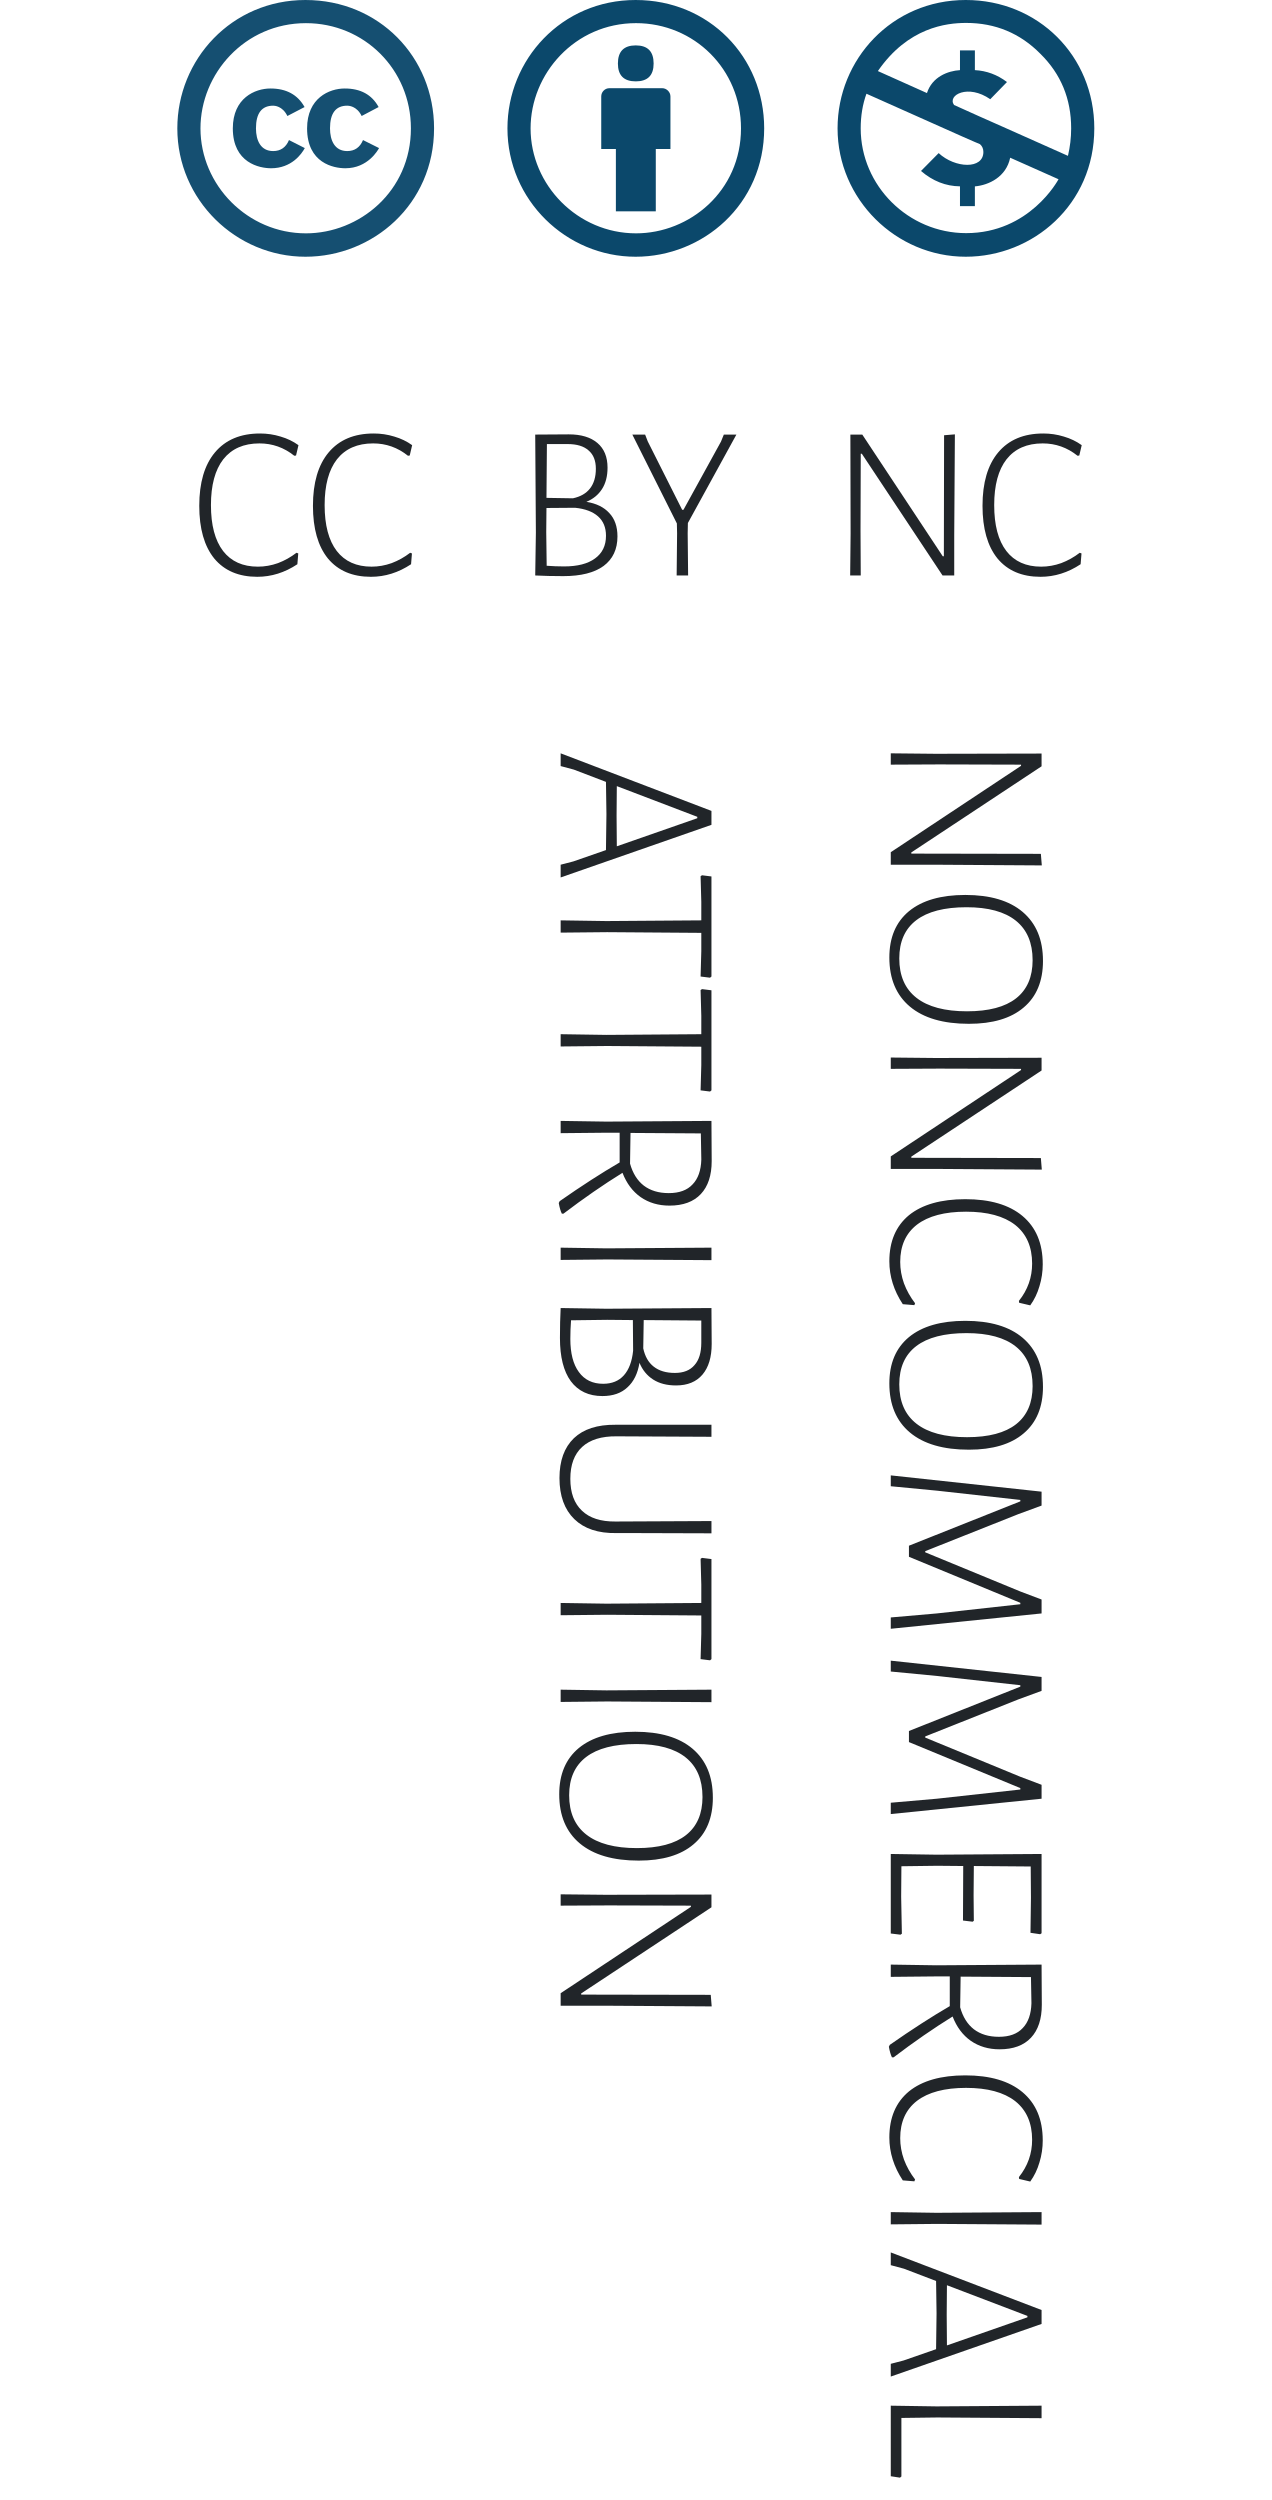
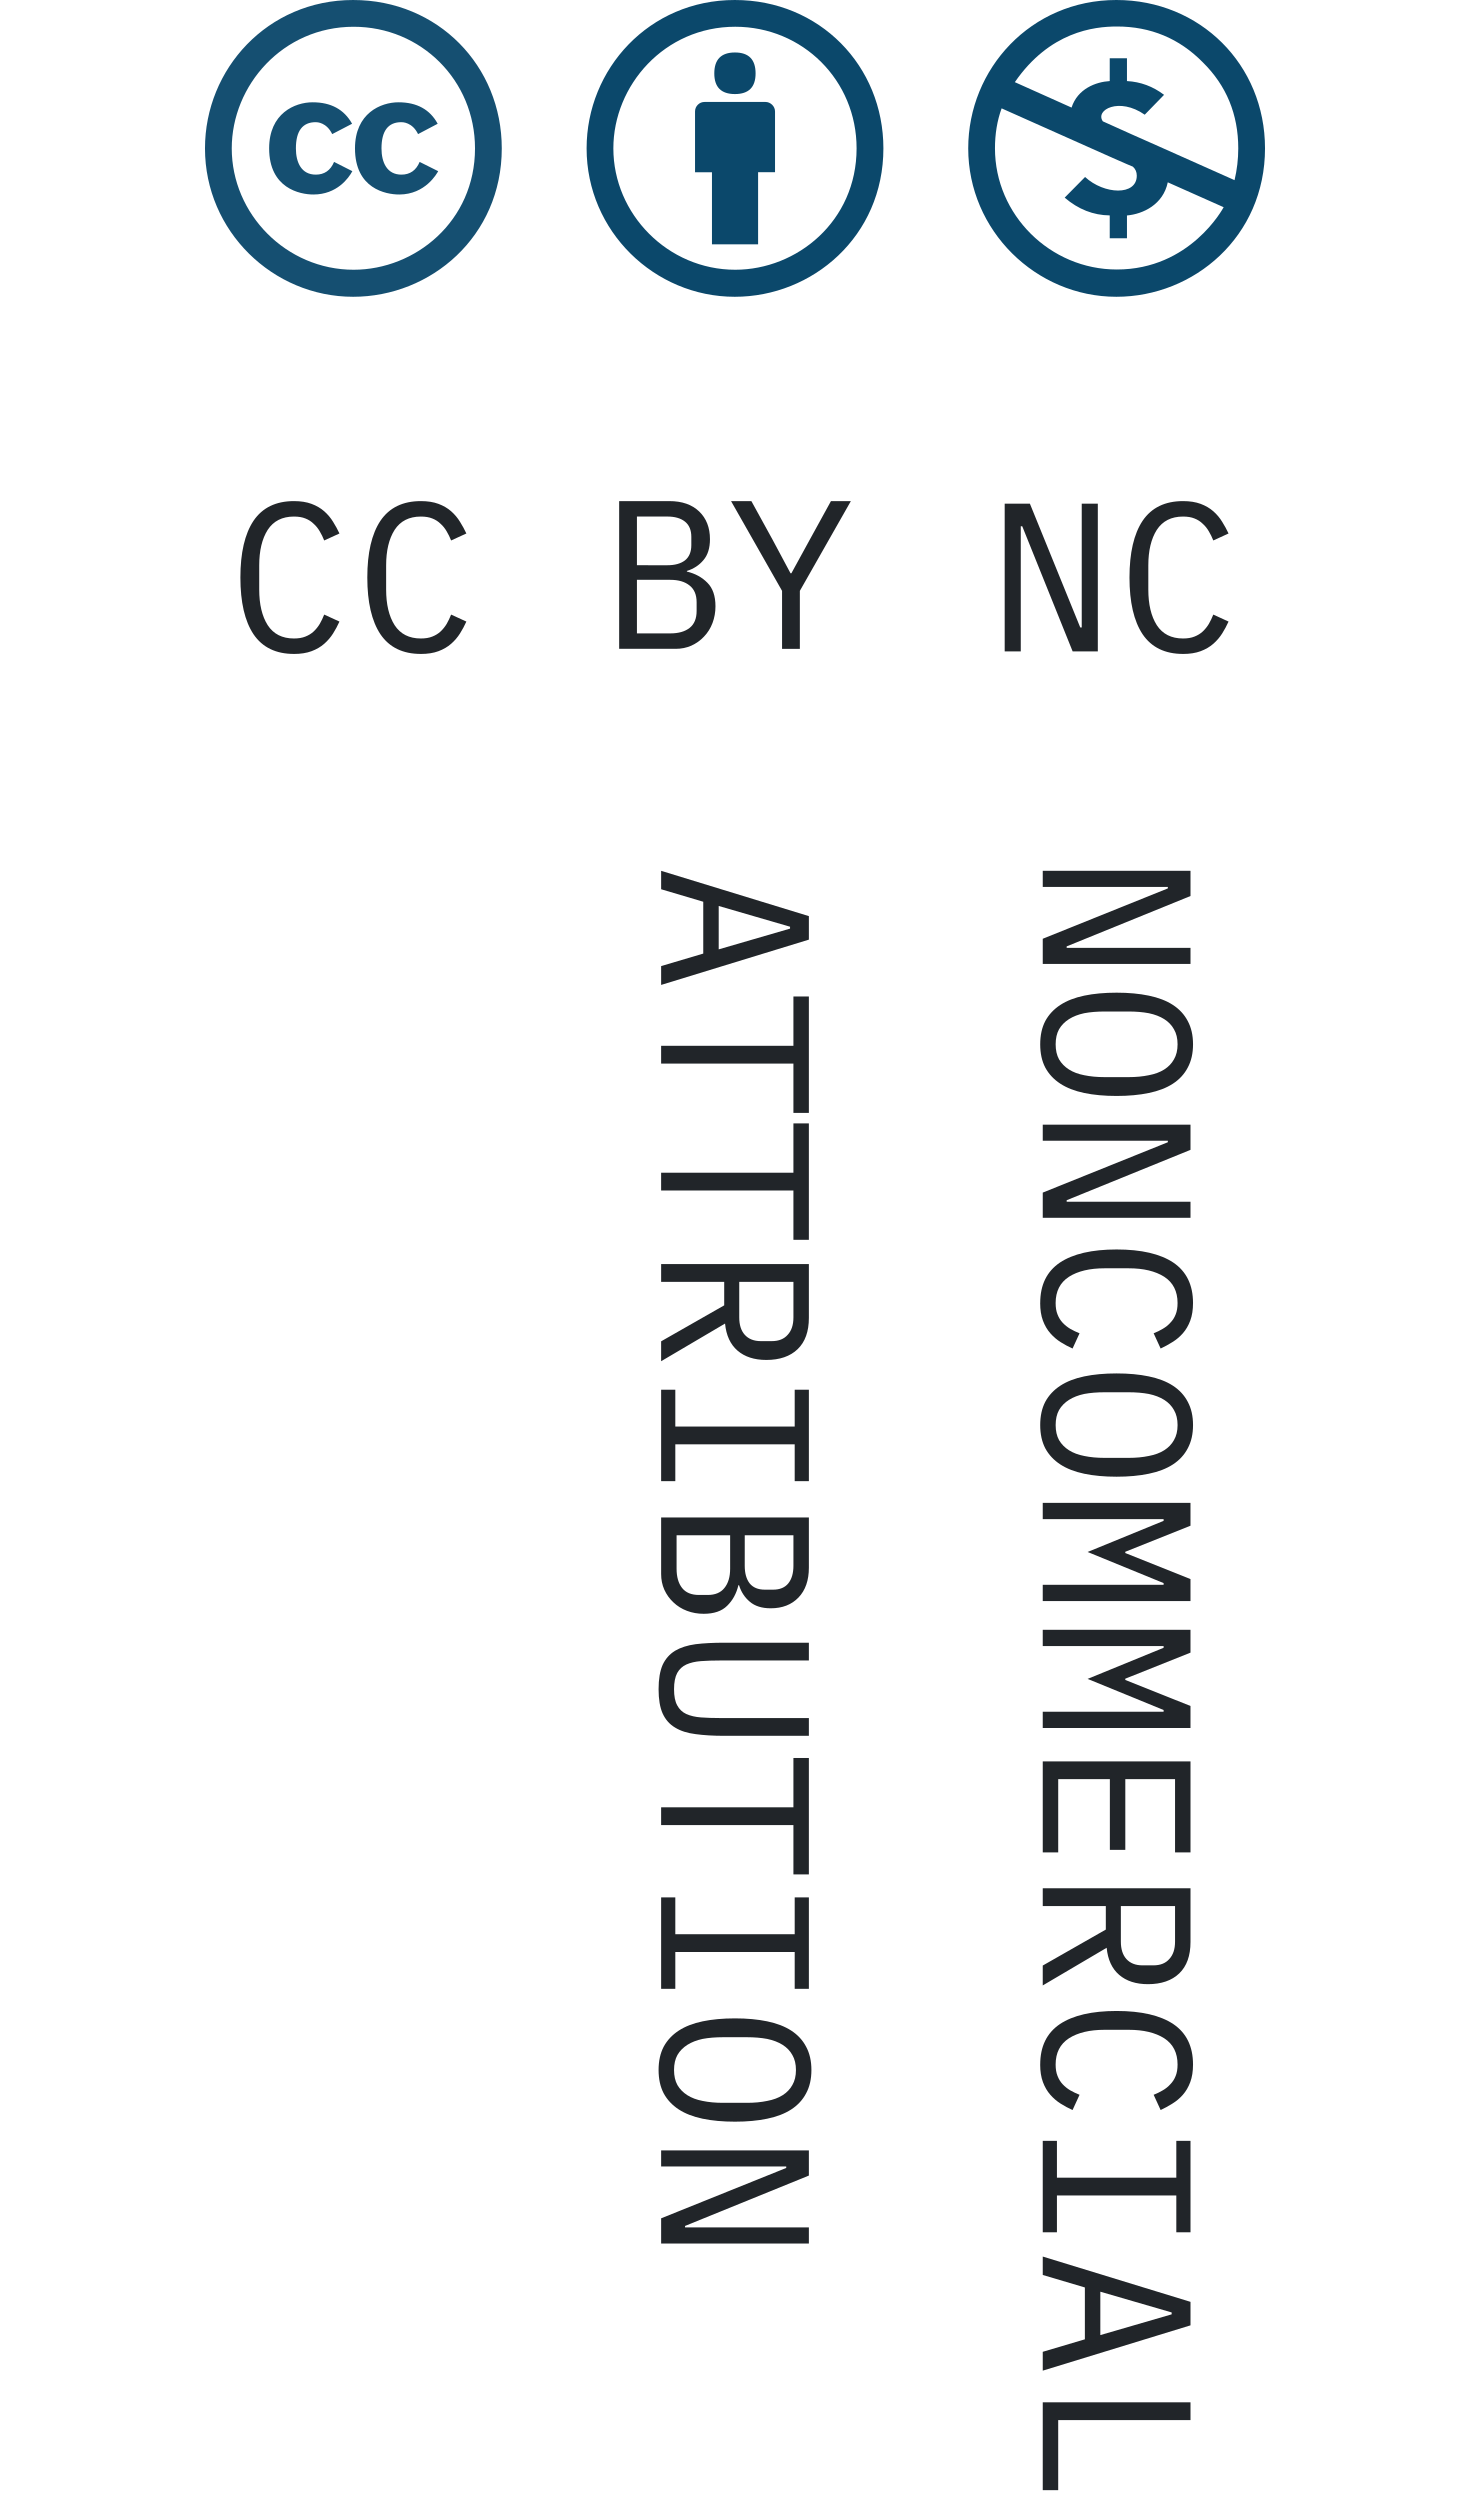
- <svg xmlns="http://www.w3.org/2000/svg" width="147mm" height="289mm" viewBox="0 0 147 289" version="1.1" id="svg8">
+ <svg xmlns="http://www.w3.org/2000/svg" width="147mm" height="250mm" viewBox="0 0 147 250" version="1.1" id="svg8">
  <defs id="defs2" />
-   <g id="layer1" transform="translate(0,-8)">
+   <g id="layer1" transform="translate(0,-47)">
    <g id="g2557" transform="matrix(0.4291124,0,0,0.4291124,-485.1733,-186.9193)">
-       <path style="opacity:0.96;fill:#0b486b;fill-opacity:1;stroke-width:0.139" d="m 1212.693,483.078 -4.632,2.41 c -1.315,-2.73 -3.519,-2.779 -3.829,-2.779 -3.086,0 -4.632,2.037 -4.632,6.113 0,3.287 1.284,6.113 4.632,6.113 2.018,0 3.437,-0.989 4.263,-2.965 l 4.26,2.161 c -0.86,1.605 -3.582,5.435 -9.078,5.435 -3.151,0 -10.313,-1.439 -10.313,-10.744 0,-8.184 5.996,-10.745 10.127,-10.745 4.284,-0.002 7.349,1.666 9.202,5 z m 19.947,0 -4.571,2.41 c -1.325,-2.757 -3.586,-2.779 -3.89,-2.779 -3.087,0 -4.632,2.037 -4.632,6.113 0,3.284 1.287,6.113 4.632,6.113 2.015,0 3.437,-0.989 4.258,-2.965 l 4.323,2.161 c -0.293,0.523 -2.983,5.435 -9.076,5.435 -3.164,0 -10.313,-1.376 -10.313,-10.744 0,-8.181 5.992,-10.745 10.128,-10.745 4.282,-0.002 7.332,1.666 9.142,5 z m -19.706,-28.839 c -19.915,0 -34.52,16.044 -34.52,34.581 0,19.311 15.841,34.581 34.52,34.581 18.118,0 34.643,-14.065 34.643,-34.581 0,-19.225 -14.867,-34.581 -34.643,-34.581 z m 0.121,62.861 c -15.693,0 -28.404,-12.974 -28.404,-28.28 0,-14.7 11.912,-28.344 28.407,-28.344 15.691,0 28.281,12.474 28.281,28.343 -0,16.969 -13.899,28.281 -28.284,28.281 z" id="path958-62" />
-       <path style="fill:#0b486b;fill-opacity:1;stroke-width:0.139" d="m 1311.256,480.23 v 14.139 h -3.946 v 16.803 h -10.751 v -16.789 h -3.946 v -14.153 c 0,-0.614 0.223,-1.143 0.641,-1.576 0.432,-0.432 0.962,-0.655 1.576,-0.655 h 14.209 c 0.572,0 1.088,0.223 1.548,0.655 0.432,0.446 0.669,0.962 0.669,1.576 z m -14.153,-8.882 c 0,-3.249 1.604,-4.88 4.811,-4.88 3.207,0 4.811,1.631 4.811,4.88 0,3.207 -1.603,4.811 -4.811,4.811 -3.207,0 -4.811,-1.604 -4.811,-4.811 z m 4.769,-17.109 c 19.773,0 34.637,15.352 34.637,34.581 0,20.512 -16.524,34.581 -34.637,34.581 -18.685,0 -34.526,-15.269 -34.526,-34.581 0,-18.532 14.6,-34.581 34.526,-34.581 z m 0.112,6.233 c -16.482,0 -28.404,13.651 -28.404,28.348 0,15.311 12.717,28.279 28.404,28.279 14.39,0 28.279,-11.309 28.279,-28.279 0.014,-15.868 -12.578,-28.348 -28.279,-28.348 z" id="path815-2" />
-       <path style="fill:#0b486b;fill-opacity:1;stroke-width:0.139" d="m 1390.804,454.238 c 19.494,0 34.637,15.046 34.637,34.581 0,20.526 -16.524,34.581 -34.637,34.581 -18.755,0 -34.526,-15.45 -34.526,-34.581 0,-18.532 14.6,-34.581 34.526,-34.581 z m -26.745,25.253 c -1.032,2.845 -1.548,5.954 -1.548,9.329 0,15.464 12.842,28.223 28.404,28.223 17.068,0 24.709,-14.195 24.89,-14.516 l -13.024,-5.801 c -1.074,5.173 -5.745,7.39 -9.51,7.725 v 5.313 h -4.016 v -5.327 c -3.835,-0.042 -7.335,-1.422 -10.5,-4.141 l 4.755,-4.811 c 4.42,4.1 12.048,4.434 12.048,-0.307 0,-0.865 -0.307,-1.562 -0.92,-2.106 -1.98,-0.837 -0.251,-0.014 -30.579,-13.582 z m 26.856,-19.076 c -5.354,0 -15.673,1.213 -23.775,12.968 l 13.219,5.926 c 1.395,-4.365 5.633,-5.982 8.896,-6.177 v -5.313 h 4.016 v 5.313 c 3.165,0.167 6.052,1.241 8.645,3.207 l -4.504,4.629 c -5.954,-4.169 -11.643,-1.116 -9.761,1.548 7.446,3.361 6.107,2.761 12.968,5.801 l 17.723,7.906 c 0.572,-2.426 0.865,-4.894 0.865,-7.404 0,-7.948 -2.761,-14.641 -8.269,-20.066 -5.48,-5.564 -12.159,-8.339 -20.024,-8.339 z" id="path848" />
-       <g aria-label="CC" transform="matrix(2.227343,0,0,2.227343,513.3617,302.3338)" style="font-style:normal;font-variant:normal;font-weight:normal;font-stretch:normal;font-size:26.667px;line-height:1;font-family:'Alegreya Sans Light';-inkscape-font-specification:'Alegreya Sans Light, ';text-align:center;letter-spacing:0px;word-spacing:0px;text-anchor:middle;fill:#212529;fill-opacity:1;stroke:none" id="flowRoot6821-8-9">
-         <path d="m 308.57,120.629 q 1.307,0 2.507,0.373 1.2,0.347 2.16,1.04 l -0.293,1.253 -0.213,0.027 q -1.867,-1.493 -4.213,-1.493 -2.853,0 -4.373,1.92 -1.493,1.92 -1.493,5.547 0,3.627 1.467,5.547 1.467,1.893 4.213,1.893 1.227,0 2.427,-0.427 1.2,-0.453 2.24,-1.253 l 0.213,0.08 -0.107,1.307 q -2.293,1.52 -4.853,1.52 -3.36,0 -5.2,-2.213 -1.813,-2.24 -1.813,-6.373 0,-4.187 1.893,-6.453 1.92,-2.293 5.44,-2.293 z" style="" id="path380" />
-         <path d="m 322.32,120.629 q 1.307,0 2.507,0.373 1.2,0.347 2.16,1.04 l -0.293,1.253 -0.213,0.027 q -1.867,-1.493 -4.213,-1.493 -2.853,0 -4.373,1.92 -1.493,1.92 -1.493,5.547 0,3.627 1.467,5.547 1.467,1.893 4.213,1.893 1.227,0 2.427,-0.427 1.2,-0.453 2.24,-1.253 l 0.213,0.08 -0.107,1.307 q -2.293,1.52 -4.853,1.52 -3.36,0 -5.2,-2.213 -1.813,-2.24 -1.813,-6.373 0,-4.187 1.893,-6.453 1.92,-2.293 5.44,-2.293 z" style="" id="path382" />
+       <g id="g4073" transform="translate(0,90.88529)">
+         <path id="path958-62" d="m 1212.693,483.078 -4.632,2.41 c -1.315,-2.73 -3.519,-2.779 -3.829,-2.779 -3.086,0 -4.632,2.037 -4.632,6.113 0,3.287 1.284,6.113 4.632,6.113 2.018,0 3.437,-0.989 4.263,-2.965 l 4.26,2.161 c -0.86,1.605 -3.582,5.435 -9.078,5.435 -3.151,0 -10.313,-1.439 -10.313,-10.744 0,-8.184 5.996,-10.745 10.127,-10.745 4.284,-0.002 7.349,1.666 9.202,5 z m 19.947,0 -4.571,2.41 c -1.325,-2.757 -3.586,-2.779 -3.89,-2.779 -3.087,0 -4.632,2.037 -4.632,6.113 0,3.284 1.287,6.113 4.632,6.113 2.015,0 3.437,-0.989 4.258,-2.965 l 4.323,2.161 c -0.293,0.523 -2.983,5.435 -9.076,5.435 -3.164,0 -10.313,-1.376 -10.313,-10.744 0,-8.181 5.992,-10.745 10.128,-10.745 4.282,-0.002 7.332,1.666 9.142,5 z m -19.706,-28.839 c -19.915,0 -34.52,16.044 -34.52,34.581 0,19.311 15.841,34.581 34.52,34.581 18.118,0 34.643,-14.065 34.643,-34.581 0,-19.225 -14.867,-34.581 -34.643,-34.581 z m 0.121,62.861 c -15.693,0 -28.404,-12.974 -28.404,-28.28 0,-14.7 11.912,-28.344 28.407,-28.344 15.691,0 28.281,12.474 28.281,28.343 0,16.969 -13.899,28.281 -28.284,28.281 z" style="opacity:0.96;fill:#0b486b;fill-opacity:1;stroke-width:0.139" />
+         <path id="path815-2" d="m 1311.256,480.23 v 14.139 h -3.946 v 16.803 h -10.751 v -16.789 h -3.946 v -14.153 c 0,-0.614 0.223,-1.143 0.641,-1.576 0.432,-0.432 0.962,-0.655 1.576,-0.655 h 14.209 c 0.572,0 1.088,0.223 1.548,0.655 0.432,0.446 0.669,0.962 0.669,1.576 z m -14.153,-8.882 c 0,-3.249 1.604,-4.88 4.811,-4.88 3.207,0 4.811,1.631 4.811,4.88 0,3.207 -1.603,4.811 -4.811,4.811 -3.207,0 -4.811,-1.604 -4.811,-4.811 z m 4.769,-17.109 c 19.773,0 34.637,15.352 34.637,34.581 0,20.512 -16.524,34.581 -34.637,34.581 -18.685,0 -34.526,-15.269 -34.526,-34.581 0,-18.532 14.6,-34.581 34.526,-34.581 z m 0.112,6.233 c -16.482,0 -28.404,13.651 -28.404,28.348 0,15.311 12.717,28.279 28.404,28.279 14.39,0 28.279,-11.309 28.279,-28.279 0.014,-15.868 -12.578,-28.348 -28.279,-28.348 z" style="fill:#0b486b;fill-opacity:1;stroke-width:0.139" />
+         <path id="path848" d="m 1390.804,454.238 c 19.494,0 34.637,15.046 34.637,34.581 0,20.526 -16.524,34.581 -34.637,34.581 -18.755,0 -34.526,-15.45 -34.526,-34.581 0,-18.532 14.6,-34.581 34.526,-34.581 z m -26.745,25.253 c -1.032,2.845 -1.548,5.954 -1.548,9.329 0,15.464 12.842,28.223 28.404,28.223 17.068,0 24.709,-14.195 24.89,-14.516 l -13.024,-5.801 c -1.074,5.173 -5.745,7.39 -9.51,7.725 v 5.313 h -4.016 v -5.327 c -3.835,-0.042 -7.335,-1.422 -10.5,-4.141 l 4.755,-4.811 c 4.42,4.1 12.048,4.434 12.048,-0.307 0,-0.865 -0.307,-1.562 -0.92,-2.106 -1.98,-0.837 -0.251,-0.014 -30.579,-13.582 z m 26.856,-19.076 c -5.354,0 -15.673,1.213 -23.775,12.968 l 13.219,5.926 c 1.395,-4.365 5.633,-5.982 8.896,-6.177 v -5.313 h 4.016 v 5.313 c 3.165,0.167 6.052,1.241 8.645,3.207 l -4.504,4.629 c -5.954,-4.169 -11.643,-1.116 -9.761,1.548 7.446,3.361 6.107,2.761 12.968,5.801 l 17.723,7.906 c 0.572,-2.426 0.865,-4.894 0.865,-7.404 0,-7.948 -2.761,-14.641 -8.269,-20.066 -5.48,-5.564 -12.159,-8.339 -20.024,-8.339 z" style="fill:#0b486b;fill-opacity:1;stroke-width:0.139" />
+         <g id="g2833" transform="matrix(5.328552,0,0,5.328552,1046.473,-434.8444)" style="fill:#212529;fill-opacity:1" />
+         <g id="g1762" transform="translate(23.18588)" style="fill:#212529;fill-opacity:1" />
+         <g id="flowRoot6821-8" style="font-style:normal;font-variant:normal;font-weight:normal;font-stretch:normal;font-size:26.667px;line-height:1;font-family:'IBM Plex Mono';-inkscape-font-specification:'IBM Plex Mono';text-align:center;letter-spacing:0px;word-spacing:0px;text-anchor:middle;fill:#212529;fill-opacity:1;stroke:none" transform="matrix(2.227343,0,0,2.227343,513.5858,300.2928)" aria-label="CC">
+           <path id="path3968" style="font-style:normal;font-variant:normal;font-weight:normal;font-stretch:normal;font-size:22.146px;font-family:'IBM Plex Mono';-inkscape-font-specification:'IBM Plex Mono';fill:#212529;fill-opacity:1" d="m 307.792,137.535 q -2.835,0 -4.23,-2.06 -1.373,-2.06 -1.373,-5.935 0,-3.876 1.373,-5.935 1.395,-2.06 4.23,-2.06 1.063,0 1.838,0.288 0.775,0.288 1.329,0.775 0.554,0.487 0.93,1.107 0.376,0.598 0.664,1.218 l -1.595,0.731 q -0.199,-0.509 -0.465,-0.952 -0.266,-0.465 -0.642,-0.797 -0.354,-0.354 -0.864,-0.554 -0.487,-0.199 -1.196,-0.199 -1.838,0 -2.746,1.395 -0.886,1.395 -0.886,3.721 v 2.525 q 0,2.325 0.886,3.721 0.908,1.395 2.746,1.395 0.709,0 1.196,-0.199 0.509,-0.199 0.864,-0.531 0.376,-0.354 0.642,-0.797 0.266,-0.465 0.465,-0.974 l 1.595,0.731 q -0.288,0.642 -0.664,1.24 -0.376,0.598 -0.93,1.085 -0.554,0.487 -1.329,0.775 -0.775,0.288 -1.838,0.288 z" />
+           <path id="path3970" style="font-style:normal;font-variant:normal;font-weight:normal;font-stretch:normal;font-size:22.146px;font-family:'IBM Plex Mono';-inkscape-font-specification:'IBM Plex Mono';fill:#212529;fill-opacity:1" d="m 321.071,137.535 q -2.835,0 -4.23,-2.06 -1.373,-2.06 -1.373,-5.935 0,-3.876 1.373,-5.935 1.395,-2.06 4.23,-2.06 1.063,0 1.838,0.288 0.775,0.288 1.329,0.775 0.554,0.487 0.93,1.107 0.376,0.598 0.664,1.218 l -1.595,0.731 q -0.199,-0.509 -0.465,-0.952 -0.266,-0.465 -0.642,-0.797 -0.354,-0.354 -0.864,-0.554 -0.487,-0.199 -1.196,-0.199 -1.838,0 -2.746,1.395 -0.886,1.395 -0.886,3.721 v 2.525 q 0,2.325 0.886,3.721 0.908,1.395 2.746,1.395 0.709,0 1.196,-0.199 0.509,-0.199 0.864,-0.531 0.376,-0.354 0.642,-0.797 0.266,-0.465 0.465,-0.974 l 1.595,0.731 q -0.288,0.642 -0.664,1.24 -0.376,0.598 -0.93,1.085 -0.554,0.487 -1.329,0.775 -0.775,0.288 -1.838,0.288 z" />
+         </g>
+         <g id="flowRoot6821-8-3" style="font-style:normal;font-variant:normal;font-weight:normal;font-stretch:normal;font-size:26.667px;line-height:1;font-family:'IBM Plex Mono';-inkscape-font-specification:'IBM Plex Mono';text-align:center;letter-spacing:0px;word-spacing:0px;text-anchor:middle;fill:#212529;fill-opacity:1;stroke:none" transform="matrix(2.227343,0,0,2.227343,600.9639,299.7008)" aria-label="BY">
+           <path id="path3973" style="font-style:normal;font-variant:normal;font-weight:normal;font-stretch:normal;font-size:22.146px;font-family:'IBM Plex Mono';-inkscape-font-specification:'IBM Plex Mono';fill:#212529;fill-opacity:1" d="m 302.588,121.811 h 5.249 q 1.993,0 3.123,1.085 1.129,1.085 1.129,2.901 0,1.395 -0.687,2.192 -0.664,0.797 -1.727,1.129 v 0.066 q 1.307,0.31 2.148,1.174 0.842,0.842 0.842,2.458 0,0.93 -0.31,1.75 -0.31,0.819 -0.886,1.417 -0.554,0.598 -1.329,0.952 -0.753,0.332 -1.639,0.332 h -5.913 z m 5.359,13.841 q 1.284,0 2.015,-0.576 0.731,-0.576 0.731,-1.772 v -0.908 q 0,-1.174 -0.731,-1.75 -0.731,-0.598 -2.015,-0.598 h -3.499 v 5.603 z m -0.31,-7.131 q 1.174,0 1.838,-0.509 0.664,-0.532 0.664,-1.595 v -0.864 q 0,-1.063 -0.664,-1.595 -0.664,-0.532 -1.838,-0.532 h -3.189 v 5.094 z" />
+           <path id="path3975" style="font-style:normal;font-variant:normal;font-weight:normal;font-stretch:normal;font-size:22.146px;font-family:'IBM Plex Mono';-inkscape-font-specification:'IBM Plex Mono';fill:#212529;fill-opacity:1" d="m 319.632,137.269 v -6.068 l -5.337,-9.39 h 2.126 l 2.215,4.031 1.882,3.521 h 0.089 l 1.927,-3.521 2.215,-4.031 h 2.082 l -5.337,9.39 v 6.068 z" />
+         </g>
+         <g id="flowRoot6821-8-35" style="font-style:normal;font-variant:normal;font-weight:normal;font-stretch:normal;font-size:26.667px;line-height:1;font-family:'IBM Plex Mono';-inkscape-font-specification:'IBM Plex Mono';text-align:center;letter-spacing:0px;word-spacing:0px;text-anchor:middle;fill:#212529;fill-opacity:1;stroke:none" transform="matrix(2.227343,0,0,2.227343,691.2029,300.2928)" aria-label="NC">
+           <path id="path3978" style="font-style:normal;font-variant:normal;font-weight:normal;font-stretch:normal;font-size:22.146px;font-family:'IBM Plex Mono';-inkscape-font-specification:'IBM Plex Mono';fill:#212529;fill-opacity:1" d="m 304.249,124.18 h -0.155 v 13.088 h -1.683 v -15.458 h 2.635 l 5.271,12.955 h 0.155 v -12.955 h 1.683 v 15.458 h -2.635 z" />
+           <path id="path3980" style="font-style:normal;font-variant:normal;font-weight:normal;font-stretch:normal;font-size:22.146px;font-family:'IBM Plex Mono';-inkscape-font-specification:'IBM Plex Mono';fill:#212529;fill-opacity:1" d="m 321.071,137.535 q -2.835,0 -4.23,-2.06 -1.373,-2.06 -1.373,-5.935 0,-3.876 1.373,-5.935 1.395,-2.06 4.23,-2.06 1.063,0 1.838,0.288 0.775,0.288 1.329,0.775 0.554,0.487 0.93,1.107 0.376,0.598 0.664,1.218 l -1.595,0.731 q -0.199,-0.509 -0.465,-0.952 -0.266,-0.465 -0.642,-0.797 -0.354,-0.354 -0.864,-0.554 -0.487,-0.199 -1.196,-0.199 -1.838,0 -2.746,1.395 -0.886,1.395 -0.886,3.721 v 2.525 q 0,2.325 0.886,3.721 0.908,1.395 2.746,1.395 0.709,0 1.196,-0.199 0.509,-0.199 0.864,-0.531 0.376,-0.354 0.642,-0.797 0.266,-0.465 0.465,-0.974 l 1.595,0.731 q -0.288,0.642 -0.664,1.24 -0.376,0.598 -0.93,1.085 -0.554,0.487 -1.329,0.775 -0.775,0.288 -1.838,0.288 z" />
+         </g>
+         <g id="flowRoot6821-8-6-3-2" style="font-style:normal;font-variant:normal;font-weight:normal;font-stretch:normal;font-size:20.691px;line-height:1;font-family:Static;-inkscape-font-specification:Static;text-align:center;letter-spacing:0px;word-spacing:0px;text-anchor:middle;fill:#212529;fill-opacity:1;stroke:none" transform="matrix(0,2.383999,-2.383999,0,1689.781,97.09932)" aria-label="NONCOMMERCIAL">
+           <path id="path3983" style="font-style:normal;font-variant:normal;font-weight:normal;font-stretch:normal;font-size:20.691px;font-family:'IBM Plex Mono';-inkscape-font-specification:'IBM Plex Mono';fill:#212529;fill-opacity:1" d="m 236.649,120.379 h -0.145 v 12.228 h -1.573 v -14.442 h 2.462 l 4.924,12.104 h 0.145 v -12.104 h 1.572 v 14.442 h -2.462 z" />
+           <path id="path3985" style="font-style:normal;font-variant:normal;font-weight:normal;font-stretch:normal;font-size:20.691px;font-family:'IBM Plex Mono';-inkscape-font-specification:'IBM Plex Mono';fill:#212529;fill-opacity:1" d="m 251.89,132.856 q -1.324,0 -2.276,-0.497 -0.952,-0.517 -1.572,-1.469 -0.621,-0.952 -0.91,-2.338 -0.29,-1.386 -0.29,-3.166 0,-1.759 0.29,-3.145 0.29,-1.407 0.91,-2.359 0.621,-0.952 1.572,-1.448 0.952,-0.517 2.276,-0.517 1.324,0 2.276,0.517 0.952,0.497 1.572,1.448 0.621,0.952 0.91,2.359 0.29,1.386 0.29,3.145 0,1.779 -0.29,3.166 -0.29,1.386 -0.91,2.338 -0.621,0.952 -1.572,1.469 -0.952,0.497 -2.276,0.497 z m 0,-1.51 q 0.869,0 1.469,-0.331 0.6,-0.352 0.993,-0.972 0.393,-0.621 0.559,-1.49 0.186,-0.89 0.186,-1.986 v -2.359 q 0,-1.076 -0.186,-1.966 -0.166,-0.89 -0.559,-1.51 -0.393,-0.621 -0.993,-0.952 -0.6,-0.352 -1.469,-0.352 -0.869,0 -1.469,0.352 -0.6,0.331 -0.993,0.952 -0.393,0.621 -0.579,1.51 -0.166,0.89 -0.166,1.966 v 2.359 q 0,1.097 0.166,1.986 0.186,0.869 0.579,1.49 0.393,0.621 0.993,0.972 0.6,0.331 1.469,0.331 z" />
+           <path id="path3987" style="font-style:normal;font-variant:normal;font-weight:normal;font-stretch:normal;font-size:20.691px;font-family:'IBM Plex Mono';-inkscape-font-specification:'IBM Plex Mono';fill:#212529;fill-opacity:1" d="m 261.462,120.379 h -0.145 v 12.228 h -1.573 v -14.442 h 2.462 l 4.924,12.104 h 0.145 v -12.104 h 1.572 v 14.442 h -2.462 z" />
+           <path id="path3989" style="font-style:normal;font-variant:normal;font-weight:normal;font-stretch:normal;font-size:20.691px;font-family:'IBM Plex Mono';-inkscape-font-specification:'IBM Plex Mono';fill:#212529;fill-opacity:1" d="m 277.179,132.856 q -2.648,0 -3.952,-1.924 -1.283,-1.924 -1.283,-5.545 0,-3.621 1.283,-5.545 1.304,-1.924 3.952,-1.924 0.993,0 1.717,0.269 0.724,0.269 1.241,0.724 0.517,0.455 0.869,1.035 0.352,0.559 0.621,1.138 l -1.49,0.683 q -0.186,-0.476 -0.435,-0.89 -0.248,-0.434 -0.6,-0.745 -0.331,-0.331 -0.807,-0.517 -0.455,-0.186 -1.117,-0.186 -1.717,0 -2.566,1.304 -0.828,1.304 -0.828,3.476 v 2.359 q 0,2.173 0.828,3.476 0.848,1.304 2.566,1.304 0.662,0 1.117,-0.186 0.476,-0.186 0.807,-0.497 0.352,-0.331 0.6,-0.745 0.248,-0.435 0.435,-0.91 l 1.49,0.683 q -0.269,0.6 -0.621,1.159 -0.352,0.559 -0.869,1.014 -0.517,0.455 -1.241,0.724 -0.724,0.269 -1.717,0.269 z" />
+           <path id="path3991" style="font-style:normal;font-variant:normal;font-weight:normal;font-stretch:normal;font-size:20.691px;font-family:'IBM Plex Mono';-inkscape-font-specification:'IBM Plex Mono';fill:#212529;fill-opacity:1" d="m 289.109,132.856 q -1.324,0 -2.276,-0.497 -0.952,-0.517 -1.572,-1.469 -0.621,-0.952 -0.91,-2.338 -0.29,-1.386 -0.29,-3.166 0,-1.759 0.29,-3.145 0.29,-1.407 0.91,-2.359 0.621,-0.952 1.572,-1.448 0.952,-0.517 2.276,-0.517 1.324,0 2.276,0.517 0.952,0.497 1.572,1.448 0.621,0.952 0.91,2.359 0.29,1.386 0.29,3.145 0,1.779 -0.29,3.166 -0.29,1.386 -0.91,2.338 -0.621,0.952 -1.572,1.469 -0.952,0.497 -2.276,0.497 z m 0,-1.51 q 0.869,0 1.469,-0.331 0.6,-0.352 0.993,-0.972 0.393,-0.621 0.559,-1.49 0.186,-0.89 0.186,-1.986 v -2.359 q 0,-1.076 -0.186,-1.966 -0.166,-0.89 -0.559,-1.51 -0.393,-0.621 -0.993,-0.952 -0.6,-0.352 -1.469,-0.352 -0.869,0 -1.469,0.352 -0.6,0.331 -0.993,0.952 -0.393,0.621 -0.579,1.51 -0.166,0.89 -0.166,1.966 v 2.359 q 0,1.097 0.166,1.986 0.186,0.869 0.579,1.49 0.393,0.621 0.993,0.972 0.6,0.331 1.469,0.331 z" />
+           <path id="path3993" style="font-style:normal;font-variant:normal;font-weight:normal;font-stretch:normal;font-size:20.691px;font-family:'IBM Plex Mono';-inkscape-font-specification:'IBM Plex Mono';fill:#212529;fill-opacity:1" d="m 304.723,125.366 v -4.573 h -0.166 l -3.042,7.428 -3.042,-7.428 h -0.166 v 4.573 7.242 h -1.593 v -14.442 h 2.235 l 2.545,6.373 h 0.124 l 2.545,-6.373 h 2.152 v 14.442 h -1.593 z" />
+           <path id="path3995" style="font-style:normal;font-variant:normal;font-weight:normal;font-stretch:normal;font-size:20.691px;font-family:'IBM Plex Mono';-inkscape-font-specification:'IBM Plex Mono';fill:#212529;fill-opacity:1" d="m 317.129,125.366 v -4.573 h -0.166 l -3.042,7.428 -3.042,-7.428 h -0.166 v 4.573 7.242 h -1.593 v -14.442 h 2.235 l 2.545,6.373 h 0.124 l 2.545,-6.373 h 2.152 v 14.442 h -1.593 z" />
+           <path id="path3997" style="font-style:normal;font-variant:normal;font-weight:normal;font-stretch:normal;font-size:20.691px;font-family:'IBM Plex Mono';-inkscape-font-specification:'IBM Plex Mono';fill:#212529;fill-opacity:1" d="m 321.983,132.607 v -14.442 h 8.897 v 1.51 h -7.159 v 4.862 h 6.911 v 1.51 h -6.911 v 5.049 h 7.159 v 1.51 z" />
+           <path id="path3999" style="font-style:normal;font-variant:normal;font-weight:normal;font-stretch:normal;font-size:20.691px;font-family:'IBM Plex Mono';-inkscape-font-specification:'IBM Plex Mono';fill:#212529;fill-opacity:1" d="m 336.128,132.607 h -1.738 v -14.442 h 5.255 q 2.007,0 3.062,1.097 1.055,1.097 1.055,3.062 0,1.759 -0.91,2.814 -0.91,1.055 -2.648,1.221 l 3.683,6.249 h -1.945 l -3.517,-6.166 h -2.297 z m 3.476,-7.635 q 1.097,0 1.697,-0.538 0.621,-0.559 0.621,-1.572 v -1.076 q 0,-1.014 -0.621,-1.552 -0.6,-0.559 -1.697,-0.559 h -3.476 v 5.297 z" />
+           <path id="path4001" style="font-style:normal;font-variant:normal;font-weight:normal;font-stretch:normal;font-size:20.691px;font-family:'IBM Plex Mono';-inkscape-font-specification:'IBM Plex Mono';fill:#212529;fill-opacity:1" d="m 351.617,132.856 q -2.648,0 -3.952,-1.924 -1.283,-1.924 -1.283,-5.545 0,-3.621 1.283,-5.545 1.304,-1.924 3.952,-1.924 0.993,0 1.717,0.269 0.724,0.269 1.241,0.724 0.517,0.455 0.869,1.035 0.352,0.559 0.621,1.138 l -1.49,0.683 q -0.186,-0.476 -0.434,-0.89 -0.248,-0.434 -0.6,-0.745 -0.331,-0.331 -0.807,-0.517 -0.455,-0.186 -1.117,-0.186 -1.717,0 -2.566,1.304 -0.828,1.304 -0.828,3.476 v 2.359 q 0,2.173 0.828,3.476 0.848,1.304 2.566,1.304 0.662,0 1.117,-0.186 0.476,-0.186 0.807,-0.497 0.352,-0.331 0.6,-0.745 0.248,-0.435 0.434,-0.91 l 1.49,0.683 q -0.269,0.6 -0.621,1.159 -0.352,0.559 -0.869,1.014 -0.517,0.455 -1.241,0.724 -0.724,0.269 -1.717,0.269 z" />
+           <path id="path4003" style="font-style:normal;font-variant:normal;font-weight:normal;font-stretch:normal;font-size:20.691px;font-family:'IBM Plex Mono';-inkscape-font-specification:'IBM Plex Mono';fill:#212529;fill-opacity:1" d="m 359.078,132.607 v -1.386 h 3.6 v -11.67 h -3.6 v -1.386 h 8.938 v 1.386 h -3.6 v 11.67 h 3.6 v 1.386 z" />
+           <path id="path4005" style="font-style:normal;font-variant:normal;font-weight:normal;font-stretch:normal;font-size:20.691px;font-family:'IBM Plex Mono';-inkscape-font-specification:'IBM Plex Mono';fill:#212529;fill-opacity:1" d="m 379.699,132.607 -1.221,-4.117 h -5.069 l -1.221,4.117 h -1.8 l 4.428,-14.442 h 2.297 l 4.428,14.442 z m -3.662,-12.601 h -0.186 l -2.028,6.973 h 4.242 z" />
+           <path id="path4007" style="font-style:normal;font-variant:normal;font-weight:normal;font-stretch:normal;font-size:20.691px;font-family:'IBM Plex Mono';-inkscape-font-specification:'IBM Plex Mono';fill:#212529;fill-opacity:1" d="m 384.636,132.607 v -14.442 h 1.738 v 12.932 h 6.849 v 1.51 z" />
+         </g>
+         <g id="flowRoot6821-8-6-3-3" style="font-style:normal;font-variant:normal;font-weight:normal;font-stretch:normal;font-size:20.691px;line-height:1;font-family:Static;-inkscape-font-specification:Static;text-align:center;letter-spacing:0px;word-spacing:0px;text-anchor:middle;fill:#212529;fill-opacity:1;stroke:none" transform="matrix(0,2.383999,-2.383999,0,1600.849,69.93962)" aria-label="ATTRIBUTION">
+           <path id="path4010" style="font-style:normal;font-variant:normal;font-weight:normal;font-stretch:normal;font-size:20.691px;font-family:'IBM Plex Mono';-inkscape-font-specification:'IBM Plex Mono';fill:#212529;fill-opacity:1" d="m 255.635,132.607 -1.221,-4.117 h -5.069 l -1.221,4.117 h -1.8 l 4.428,-14.442 h 2.297 l 4.428,14.442 z m -3.662,-12.601 h -0.186 l -2.028,6.973 h 4.242 z" />
+           <path id="path4012" style="font-style:normal;font-variant:normal;font-weight:normal;font-stretch:normal;font-size:20.691px;font-family:'IBM Plex Mono';-inkscape-font-specification:'IBM Plex Mono';fill:#212529;fill-opacity:1" d="m 265.166,119.676 v 12.932 h -1.738 v -12.932 h -4.821 v -1.51 h 11.38 v 1.51 z" />
+           <path id="path4014" style="font-style:normal;font-variant:normal;font-weight:normal;font-stretch:normal;font-size:20.691px;font-family:'IBM Plex Mono';-inkscape-font-specification:'IBM Plex Mono';fill:#212529;fill-opacity:1" d="m 277.572,119.676 v 12.932 h -1.738 v -12.932 h -4.821 v -1.51 h 11.38 v 1.51 z" />
+           <path id="path4016" style="font-style:normal;font-variant:normal;font-weight:normal;font-stretch:normal;font-size:20.691px;font-family:'IBM Plex Mono';-inkscape-font-specification:'IBM Plex Mono';fill:#212529;fill-opacity:1" d="m 286.502,132.607 h -1.738 v -14.442 h 5.255 q 2.007,0 3.062,1.097 1.055,1.097 1.055,3.062 0,1.759 -0.91,2.814 -0.91,1.055 -2.648,1.221 l 3.683,6.249 h -1.945 l -3.517,-6.166 h -2.297 z m 3.476,-7.635 q 1.097,0 1.697,-0.538 0.621,-0.559 0.621,-1.572 v -1.076 q 0,-1.014 -0.621,-1.552 -0.6,-0.559 -1.697,-0.559 h -3.476 v 5.297 z" />
+           <path id="path4018" style="font-style:normal;font-variant:normal;font-weight:normal;font-stretch:normal;font-size:20.691px;font-family:'IBM Plex Mono';-inkscape-font-specification:'IBM Plex Mono';fill:#212529;fill-opacity:1" d="m 297.046,132.607 v -1.386 h 3.6 v -11.67 h -3.6 v -1.386 h 8.938 v 1.386 h -3.6 v 11.67 h 3.6 v 1.386 z" />
+           <path id="path4020" style="font-style:normal;font-variant:normal;font-weight:normal;font-stretch:normal;font-size:20.691px;font-family:'IBM Plex Mono';-inkscape-font-specification:'IBM Plex Mono';fill:#212529;fill-opacity:1" d="m 309.536,118.165 h 4.904 q 1.862,0 2.917,1.014 1.055,1.014 1.055,2.71 0,1.304 -0.641,2.048 -0.621,0.745 -1.614,1.055 v 0.062 q 1.221,0.29 2.007,1.097 0.786,0.786 0.786,2.297 0,0.869 -0.29,1.635 -0.29,0.766 -0.828,1.324 -0.517,0.559 -1.241,0.89 -0.703,0.31 -1.531,0.31 h -5.524 z m 5.007,12.932 q 1.2,0 1.883,-0.538 0.683,-0.538 0.683,-1.655 v -0.848 q 0,-1.097 -0.683,-1.635 -0.683,-0.559 -1.883,-0.559 h -3.269 v 5.235 z m -0.29,-6.662 q 1.097,0 1.717,-0.476 0.621,-0.497 0.621,-1.49 v -0.807 q 0,-0.993 -0.621,-1.49 -0.621,-0.497 -1.717,-0.497 h -2.979 v 4.759 z" />
+           <path id="path4022" style="font-style:normal;font-variant:normal;font-weight:normal;font-stretch:normal;font-size:20.691px;font-family:'IBM Plex Mono';-inkscape-font-specification:'IBM Plex Mono';fill:#212529;fill-opacity:1" d="m 323.514,118.165 v 8.669 q 0,1.055 0.062,1.883 0.062,0.828 0.331,1.428 0.269,0.579 0.828,0.89 0.579,0.31 1.593,0.31 1.014,0 1.572,-0.31 0.579,-0.31 0.848,-0.89 0.269,-0.6 0.331,-1.428 0.062,-0.828 0.062,-1.883 v -8.669 h 1.738 v 8.256 q 0,1.614 -0.166,2.814 -0.145,1.2 -0.641,2.007 -0.476,0.807 -1.386,1.221 -0.89,0.393 -2.359,0.393 -1.469,0 -2.379,-0.393 -0.89,-0.414 -1.386,-1.221 -0.476,-0.807 -0.641,-2.007 -0.145,-1.2 -0.145,-2.814 v -8.256 z" />
+           <path id="path4024" style="font-style:normal;font-variant:normal;font-weight:normal;font-stretch:normal;font-size:20.691px;font-family:'IBM Plex Mono';-inkscape-font-specification:'IBM Plex Mono';fill:#212529;fill-opacity:1" d="m 339.604,119.676 v 12.932 h -1.738 v -12.932 h -4.821 v -1.51 h 11.38 v 1.51 z" />
+           <path id="path4026" style="font-style:normal;font-variant:normal;font-weight:normal;font-stretch:normal;font-size:20.691px;font-family:'IBM Plex Mono';-inkscape-font-specification:'IBM Plex Mono';fill:#212529;fill-opacity:1" d="m 346.672,132.607 v -1.386 h 3.6 v -11.67 h -3.6 v -1.386 h 8.938 v 1.386 h -3.6 v 11.67 h 3.6 v 1.386 z" />
+           <path id="path4028" style="font-style:normal;font-variant:normal;font-weight:normal;font-stretch:normal;font-size:20.691px;font-family:'IBM Plex Mono';-inkscape-font-specification:'IBM Plex Mono';fill:#212529;fill-opacity:1" d="m 363.547,132.856 q -1.324,0 -2.276,-0.497 -0.952,-0.517 -1.573,-1.469 -0.621,-0.952 -0.91,-2.338 -0.29,-1.386 -0.29,-3.166 0,-1.759 0.29,-3.145 0.29,-1.407 0.91,-2.359 0.621,-0.952 1.573,-1.448 0.952,-0.517 2.276,-0.517 1.324,0 2.276,0.517 0.952,0.497 1.573,1.448 0.621,0.952 0.91,2.359 0.29,1.386 0.29,3.145 0,1.779 -0.29,3.166 -0.29,1.386 -0.91,2.338 -0.621,0.952 -1.573,1.469 -0.952,0.497 -2.276,0.497 z m 0,-1.51 q 0.869,0 1.469,-0.331 0.6,-0.352 0.993,-0.972 0.393,-0.621 0.559,-1.49 0.186,-0.89 0.186,-1.986 v -2.359 q 0,-1.076 -0.186,-1.966 -0.166,-0.89 -0.559,-1.51 -0.393,-0.621 -0.993,-0.952 -0.6,-0.352 -1.469,-0.352 -0.869,0 -1.469,0.352 -0.6,0.331 -0.993,0.952 -0.393,0.621 -0.579,1.51 -0.166,0.89 -0.166,1.966 v 2.359 q 0,1.097 0.166,1.986 0.186,0.869 0.579,1.49 0.393,0.621 0.993,0.972 0.6,0.331 1.469,0.331 z" />
+           <path id="path4030" style="font-style:normal;font-variant:normal;font-weight:normal;font-stretch:normal;font-size:20.691px;font-family:'IBM Plex Mono';-inkscape-font-specification:'IBM Plex Mono';fill:#212529;fill-opacity:1" d="m 373.119,120.379 h -0.145 v 12.228 h -1.572 v -14.442 h 2.462 l 4.924,12.104 h 0.145 v -12.104 h 1.572 v 14.442 h -2.462 z" />
+         </g>
      </g>
-       <g aria-label="BY" transform="matrix(2.227343,0,0,2.227343,600.3108,302.3338)" style="font-style:normal;font-variant:normal;font-weight:normal;font-stretch:normal;font-size:26.667px;line-height:1;font-family:'Alegreya Sans Light';-inkscape-font-specification:'Alegreya Sans Light, ';text-align:center;letter-spacing:0px;word-spacing:0px;text-anchor:middle;fill:#212529;fill-opacity:1;stroke:none" id="flowRoot6821-8-52">
-         <path d="m 309.022,128.895 q 1.813,0.293 2.773,1.36 0.987,1.04 0.987,2.827 0,2.32 -1.68,3.573 -1.68,1.227 -4.88,1.227 -1.867,0 -3.387,-0.08 l 0.08,-5.173 -0.08,-11.867 4.053,-0.027 q 2.24,0 3.467,1.04 1.227,1.04 1.227,2.987 0,1.547 -0.667,2.587 -0.667,1.04 -1.893,1.547 z m 1.147,-4 q 0,-1.467 -0.88,-2.213 -0.853,-0.773 -2.533,-0.773 h -2.507 l -0.053,6.507 3.2,0.053 q 1.36,-0.293 2.053,-1.173 0.72,-0.907 0.72,-2.4 z m -3.84,11.813 q 2.427,0 3.733,-0.96 1.333,-0.96 1.333,-2.747 0,-1.493 -0.96,-2.347 -0.96,-0.853 -2.773,-1.04 l -3.467,0.027 -0.027,2.907 0.053,4.08 q 1.04,0.08 2.107,0.08 z" style="" id="path385" />
-         <path d="m 321.275,132.709 0.053,5.093 h -1.387 l 0.053,-5.093 -0.027,-1.2 -5.387,-10.747 h 1.547 l 0.32,0.827 4.16,8.267 h 0.16 l 4.533,-8.24 0.347,-0.853 h 1.52 l -5.867,10.693 z" style="" id="path387" />
-       </g>
-       <g aria-label="NC" transform="matrix(2.227343,0,0,2.227343,689.503,302.3338)" style="font-style:normal;font-variant:normal;font-weight:normal;font-stretch:normal;font-size:26.667px;line-height:1;font-family:'Alegreya Sans Light';-inkscape-font-specification:'Alegreya Sans Light, ';text-align:center;letter-spacing:0px;word-spacing:0px;text-anchor:middle;fill:#212529;fill-opacity:1;stroke:none" id="flowRoot6821-8-30">
-         <path d="m 313.469,132.949 v 4.853 h -1.413 l -9.76,-14.72 h -0.133 l -0.027,9.253 0.027,5.467 h -1.28 l 0.053,-5.067 -0.027,-11.973 h 1.44 l 9.733,14.72 h 0.133 l 0.027,-14.64 1.307,-0.107 z" style="" id="path390" />
-         <path d="m 324.221,120.629 q 1.307,0 2.507,0.373 1.2,0.347 2.16,1.04 l -0.293,1.253 -0.213,0.027 q -1.867,-1.493 -4.213,-1.493 -2.853,0 -4.373,1.92 -1.493,1.92 -1.493,5.547 0,3.627 1.467,5.547 1.467,1.893 4.213,1.893 1.227,0 2.427,-0.427 1.2,-0.453 2.24,-1.253 l 0.213,0.08 -0.107,1.307 q -2.293,1.52 -4.853,1.52 -3.36,0 -5.2,-2.213 -1.813,-2.24 -1.813,-6.373 0,-4.187 1.893,-6.453 1.92,-2.293 5.44,-2.293 z" style="" id="path392" />
-       </g>
-       <g aria-label="ATTRIBUTION" transform="matrix(0,2.383999,-2.383999,0,1610.2,80.30925)" style="font-style:normal;font-variant:normal;font-weight:normal;font-stretch:normal;font-size:26.667px;line-height:1;font-family:'Alegreya Sans Light';-inkscape-font-specification:'Alegreya Sans Light, ';text-align:center;letter-spacing:0px;word-spacing:0px;text-anchor:middle;fill:#212529;fill-opacity:1;stroke:none" id="flowRoot6821-8-6-3-2-0">
-         <path d="m 256.002,137.802 h -1.44 l -0.373,-1.44 -1.28,-3.68 -4.053,-0.053 -3.653,0.053 -1.387,3.627 -0.4,1.493 h -1.44 l 6.507,-17.04 h 1.573 z m -3.52,-6.347 -3.173,-9.093 h -0.16 l -3.467,9.093 3.333,0.027 z" style="" id="path395" />
-         <path d="m 267.33,120.922 -0.133,1.067 -2.853,-0.08 h -2.08 l -0.08,10.64 0.053,5.253 h -1.387 l 0.08,-5.173 -0.08,-10.72 h -2.08 l -2.907,0.08 -0.107,-0.16 0.133,-1.067 h 11.307 z" style="" id="path397" />
-         <path d="m 280.194,120.922 -0.133,1.067 -2.853,-0.08 h -2.08 l -0.08,10.64 0.053,5.253 h -1.387 l 0.08,-5.173 -0.08,-10.72 h -2.08 l -2.907,0.08 -0.107,-0.16 0.133,-1.067 h 11.307 z" style="" id="path399" />
-         <path d="m 289.379,130.815 q 2,3.227 4.613,6.667 v 0.187 q -0.427,0.213 -1.2,0.347 l -0.213,-0.107 q -2.587,-3.707 -4.373,-6.773 h -3.36 v 1.413 l 0.053,5.253 h -1.387 l 0.08,-5.173 -0.08,-11.867 4.533,-0.027 q 2.427,0 3.733,1.227 1.307,1.227 1.307,3.547 0,1.867 -0.96,3.253 -0.96,1.36 -2.747,2.053 z m -4.507,-0.907 3.467,0.053 q 1.627,-0.453 2.48,-1.547 0.853,-1.12 0.853,-2.827 0,-1.787 -0.987,-2.693 -0.96,-0.933 -2.8,-0.987 l -2.96,0.053 z" style="" id="path401" />
-         <path d="m 299.169,132.549 0.053,5.253 h -1.387 l 0.08,-5.173 -0.08,-11.867 h 1.413 z" style="" id="path403" />
-         <path d="m 310.845,128.895 q 1.813,0.293 2.773,1.36 0.987,1.04 0.987,2.827 0,2.32 -1.68,3.573 -1.68,1.227 -4.88,1.227 -1.867,0 -3.387,-0.08 l 0.08,-5.173 -0.08,-11.867 4.053,-0.027 q 2.24,0 3.467,1.04 1.227,1.04 1.227,2.987 0,1.547 -0.667,2.587 -0.667,1.04 -1.893,1.547 z m 1.147,-4 q 0,-1.467 -0.88,-2.213 -0.853,-0.773 -2.533,-0.773 h -2.507 l -0.053,6.507 3.2,0.053 q 1.36,-0.293 2.053,-1.173 0.72,-0.907 0.72,-2.4 z m -3.84,11.813 q 2.427,0 3.733,-0.96 1.333,-0.96 1.333,-2.747 0,-1.493 -0.96,-2.347 -0.96,-0.853 -2.773,-1.04 l -3.467,0.027 -0.027,2.907 0.053,4.08 q 1.04,0.08 2.107,0.08 z" style="" id="path405" />
-         <path d="m 330.088,129.455 v 2.053 q 0.053,3.067 -1.573,4.747 -1.627,1.68 -4.64,1.68 -2.933,0 -4.507,-1.627 -1.547,-1.627 -1.52,-4.693 v -10.853 h 1.36 l -0.053,10.72 q -0.027,2.56 1.2,3.893 1.227,1.333 3.6,1.333 2.373,0 3.6,-1.307 1.253,-1.307 1.227,-3.787 l -0.053,-10.853 h 1.387 z" style="" id="path407" />
-         <path d="m 344.465,120.922 -0.133,1.067 -2.853,-0.08 h -2.08 l -0.08,10.64 0.053,5.253 h -1.387 l 0.08,-5.173 -0.08,-10.72 h -2.08 l -2.907,0.08 -0.107,-0.16 0.133,-1.067 h 11.307 z" style="" id="path409" />
-         <path d="m 349.117,132.549 0.053,5.253 h -1.387 l 0.08,-5.173 -0.08,-11.867 h 1.413 z" style="" id="path411" />
-         <path d="m 359.979,120.602 q 3.44,0 5.28,2.187 1.84,2.16 1.84,6.187 0,4.347 -1.947,6.667 -1.947,2.32 -5.547,2.32 -3.387,0 -5.227,-2.213 -1.84,-2.24 -1.84,-6.373 0,-4.213 1.92,-6.48 1.947,-2.293 5.52,-2.293 z m -0.08,1.173 q -2.933,0 -4.453,1.893 -1.52,1.893 -1.52,5.573 0,3.76 1.467,5.68 1.467,1.92 4.32,1.92 2.933,0 4.453,-1.947 1.52,-1.947 1.52,-5.707 0,-3.68 -1.467,-5.547 -1.467,-1.867 -4.32,-1.867 z" style="" id="path413" />
-         <path d="m 383.495,132.949 v 4.853 h -1.413 l -9.76,-14.72 h -0.133 l -0.027,9.253 0.027,5.467 h -1.28 l 0.053,-5.067 -0.027,-11.973 h 1.44 l 9.733,14.72 h 0.133 l 0.027,-14.64 1.307,-0.107 z" style="" id="path415" />
-       </g>
-       <g aria-label="NONCOMMERCIAL" transform="matrix(0,2.383999,-2.383999,0,1699.132,137.9822)" style="font-style:normal;font-variant:normal;font-weight:normal;font-stretch:normal;font-size:26.667px;line-height:1;font-family:'Alegreya Sans Light';-inkscape-font-specification:'Alegreya Sans Light, ';text-align:center;letter-spacing:0px;word-spacing:0px;text-anchor:middle;fill:#212529;fill-opacity:1;stroke:none" id="flowRoot6821-8-6-3-2-0-3">
-         <path d="m 230.37,132.949 v 4.853 h -1.413 l -9.76,-14.72 h -0.133 l -0.027,9.253 0.027,5.467 h -1.28 l 0.053,-5.067 -0.027,-11.973 h 1.44 l 9.733,14.72 h 0.133 l 0.027,-14.64 1.307,-0.107 z" style="" id="path418" />
-         <path d="m 241.229,120.602 q 3.44,0 5.28,2.187 1.84,2.16 1.84,6.187 0,4.347 -1.947,6.667 -1.947,2.32 -5.547,2.32 -3.387,0 -5.227,-2.213 -1.84,-2.24 -1.84,-6.373 0,-4.213 1.92,-6.48 1.947,-2.293 5.52,-2.293 z m -0.08,1.173 q -2.933,0 -4.453,1.893 -1.52,1.893 -1.52,5.573 0,3.76 1.467,5.68 1.467,1.92 4.32,1.92 2.933,0 4.453,-1.947 1.52,-1.947 1.52,-5.707 0,-3.68 -1.467,-5.547 -1.467,-1.867 -4.32,-1.867 z" style="" id="path420" />
-         <path d="m 264.745,132.949 v 4.853 h -1.413 l -9.76,-14.72 h -0.133 l -0.027,9.253 0.027,5.467 h -1.28 l 0.053,-5.067 -0.027,-11.973 h 1.44 l 9.733,14.72 h 0.133 l 0.027,-14.64 1.307,-0.107 z" style="" id="path422" />
-         <path d="m 275.497,120.629 q 1.307,0 2.507,0.373 1.2,0.347 2.16,1.04 l -0.293,1.253 -0.213,0.027 q -1.867,-1.493 -4.213,-1.493 -2.853,0 -4.373,1.92 -1.493,1.92 -1.493,5.547 0,3.627 1.467,5.547 1.467,1.893 4.213,1.893 1.227,0 2.427,-0.427 1.2,-0.453 2.24,-1.253 l 0.213,0.08 -0.107,1.307 q -2.293,1.52 -4.853,1.52 -3.36,0 -5.2,-2.213 -1.813,-2.24 -1.813,-6.373 0,-4.187 1.893,-6.453 1.92,-2.293 5.44,-2.293 z" style="" id="path424" />
-         <path d="m 289.354,120.602 q 3.44,0 5.28,2.187 1.84,2.16 1.84,6.187 0,4.347 -1.947,6.667 -1.947,2.32 -5.547,2.32 -3.387,0 -5.227,-2.213 -1.84,-2.24 -1.84,-6.373 0,-4.213 1.92,-6.48 1.947,-2.293 5.52,-2.293 z m -0.08,1.173 q -2.933,0 -4.453,1.893 -1.52,1.893 -1.52,5.573 0,3.76 1.467,5.68 1.467,1.92 4.32,1.92 2.933,0 4.453,-1.947 1.52,-1.947 1.52,-5.707 0,-3.68 -1.467,-5.547 -1.467,-1.867 -4.32,-1.867 z" style="" id="path426" />
-         <path d="m 316.71,137.802 h -1.28 l -0.453,-5.2 -1.04,-9.44 h -0.16 l -5.2,12.587 h -1.253 l -5.013,-12.587 h -0.16 l -1.04,9.36 -0.507,5.28 h -1.227 l 1.84,-17.04 h 1.573 l 0.96,2.613 4.187,10.533 h 0.133 l 4.427,-10.747 0.907,-2.4 h 1.573 z" style="" id="path428" />
-         <path d="m 337.647,137.802 h -1.28 l -0.453,-5.2 -1.04,-9.44 h -0.16 l -5.2,12.587 h -1.253 l -5.013,-12.587 h -0.16 l -1.04,9.36 -0.507,5.28 h -1.227 l 1.84,-17.04 h 1.573 l 0.96,2.613 4.187,10.533 h 0.133 l 4.427,-10.747 0.907,-2.4 h 1.573 z" style="" id="path430" />
-         <path d="m 351.278,136.709 -0.133,1.093 h -8.987 l 0.08,-5.173 -0.08,-11.867 h 8.96 l 0.107,0.16 -0.16,1.093 -3.973,-0.053 -3.52,0.027 -0.053,6.427 3.333,0.027 2.853,-0.027 0.107,0.133 -0.133,1.093 -6.16,-0.027 -0.027,2.933 0.053,4.053 3.44,0.027 4.187,-0.08 z" style="" id="path432" />
-         <path d="m 360.525,130.815 q 2,3.227 4.613,6.667 v 0.187 q -0.427,0.213 -1.2,0.347 l -0.213,-0.107 q -2.587,-3.707 -4.373,-6.773 h -3.36 v 1.413 l 0.053,5.253 h -1.387 l 0.08,-5.173 -0.08,-11.867 4.533,-0.027 q 2.427,0 3.733,1.227 1.307,1.227 1.307,3.547 0,1.867 -0.96,3.253 -0.96,1.36 -2.747,2.053 z m -4.507,-0.907 3.467,0.053 q 1.627,-0.453 2.48,-1.547 0.853,-1.12 0.853,-2.827 0,-1.787 -0.987,-2.693 -0.96,-0.933 -2.8,-0.987 l -2.96,0.053 z" style="" id="path434" />
-         <path d="m 374.507,120.629 q 1.307,0 2.507,0.373 1.2,0.347 2.16,1.04 l -0.293,1.253 -0.213,0.027 q -1.867,-1.493 -4.213,-1.493 -2.853,0 -4.373,1.92 -1.493,1.92 -1.493,5.547 0,3.627 1.467,5.547 1.467,1.893 4.213,1.893 1.227,0 2.427,-0.427 1.2,-0.453 2.24,-1.253 l 0.213,0.08 -0.107,1.307 q -2.293,1.52 -4.853,1.52 -3.36,0 -5.2,-2.213 -1.813,-2.24 -1.813,-6.373 0,-4.187 1.893,-6.453 1.92,-2.293 5.44,-2.293 z" style="" id="path436" />
-         <path d="m 383.96,132.549 0.053,5.253 h -1.387 l 0.08,-5.173 -0.08,-11.867 h 1.413 z" style="" id="path438" />
-         <path d="m 401.21,137.802 h -1.44 l -0.373,-1.44 -1.28,-3.68 -4.053,-0.053 -3.653,0.053 -1.387,3.627 -0.4,1.493 h -1.44 l 6.507,-17.04 h 1.573 z m -3.52,-6.347 -3.173,-9.093 h -0.16 l -3.467,9.093 3.333,0.027 z" style="" id="path440" />
-         <path d="m 412.634,136.762 -0.16,1.04 h -7.973 l 0.08,-5.173 -0.08,-11.867 h 1.413 l -0.08,11.787 0.053,4.053 h 6.613 z" style="" id="path442" />
-       </g>
-       <g style="fill:#212529;fill-opacity:1" transform="matrix(5.328552,0,0,5.328552,1046.473,-434.8444)" id="g2833" />
-       <g style="fill:#212529;fill-opacity:1" transform="translate(23.18588)" id="g1762" />
    </g>
  </g>
</svg>
